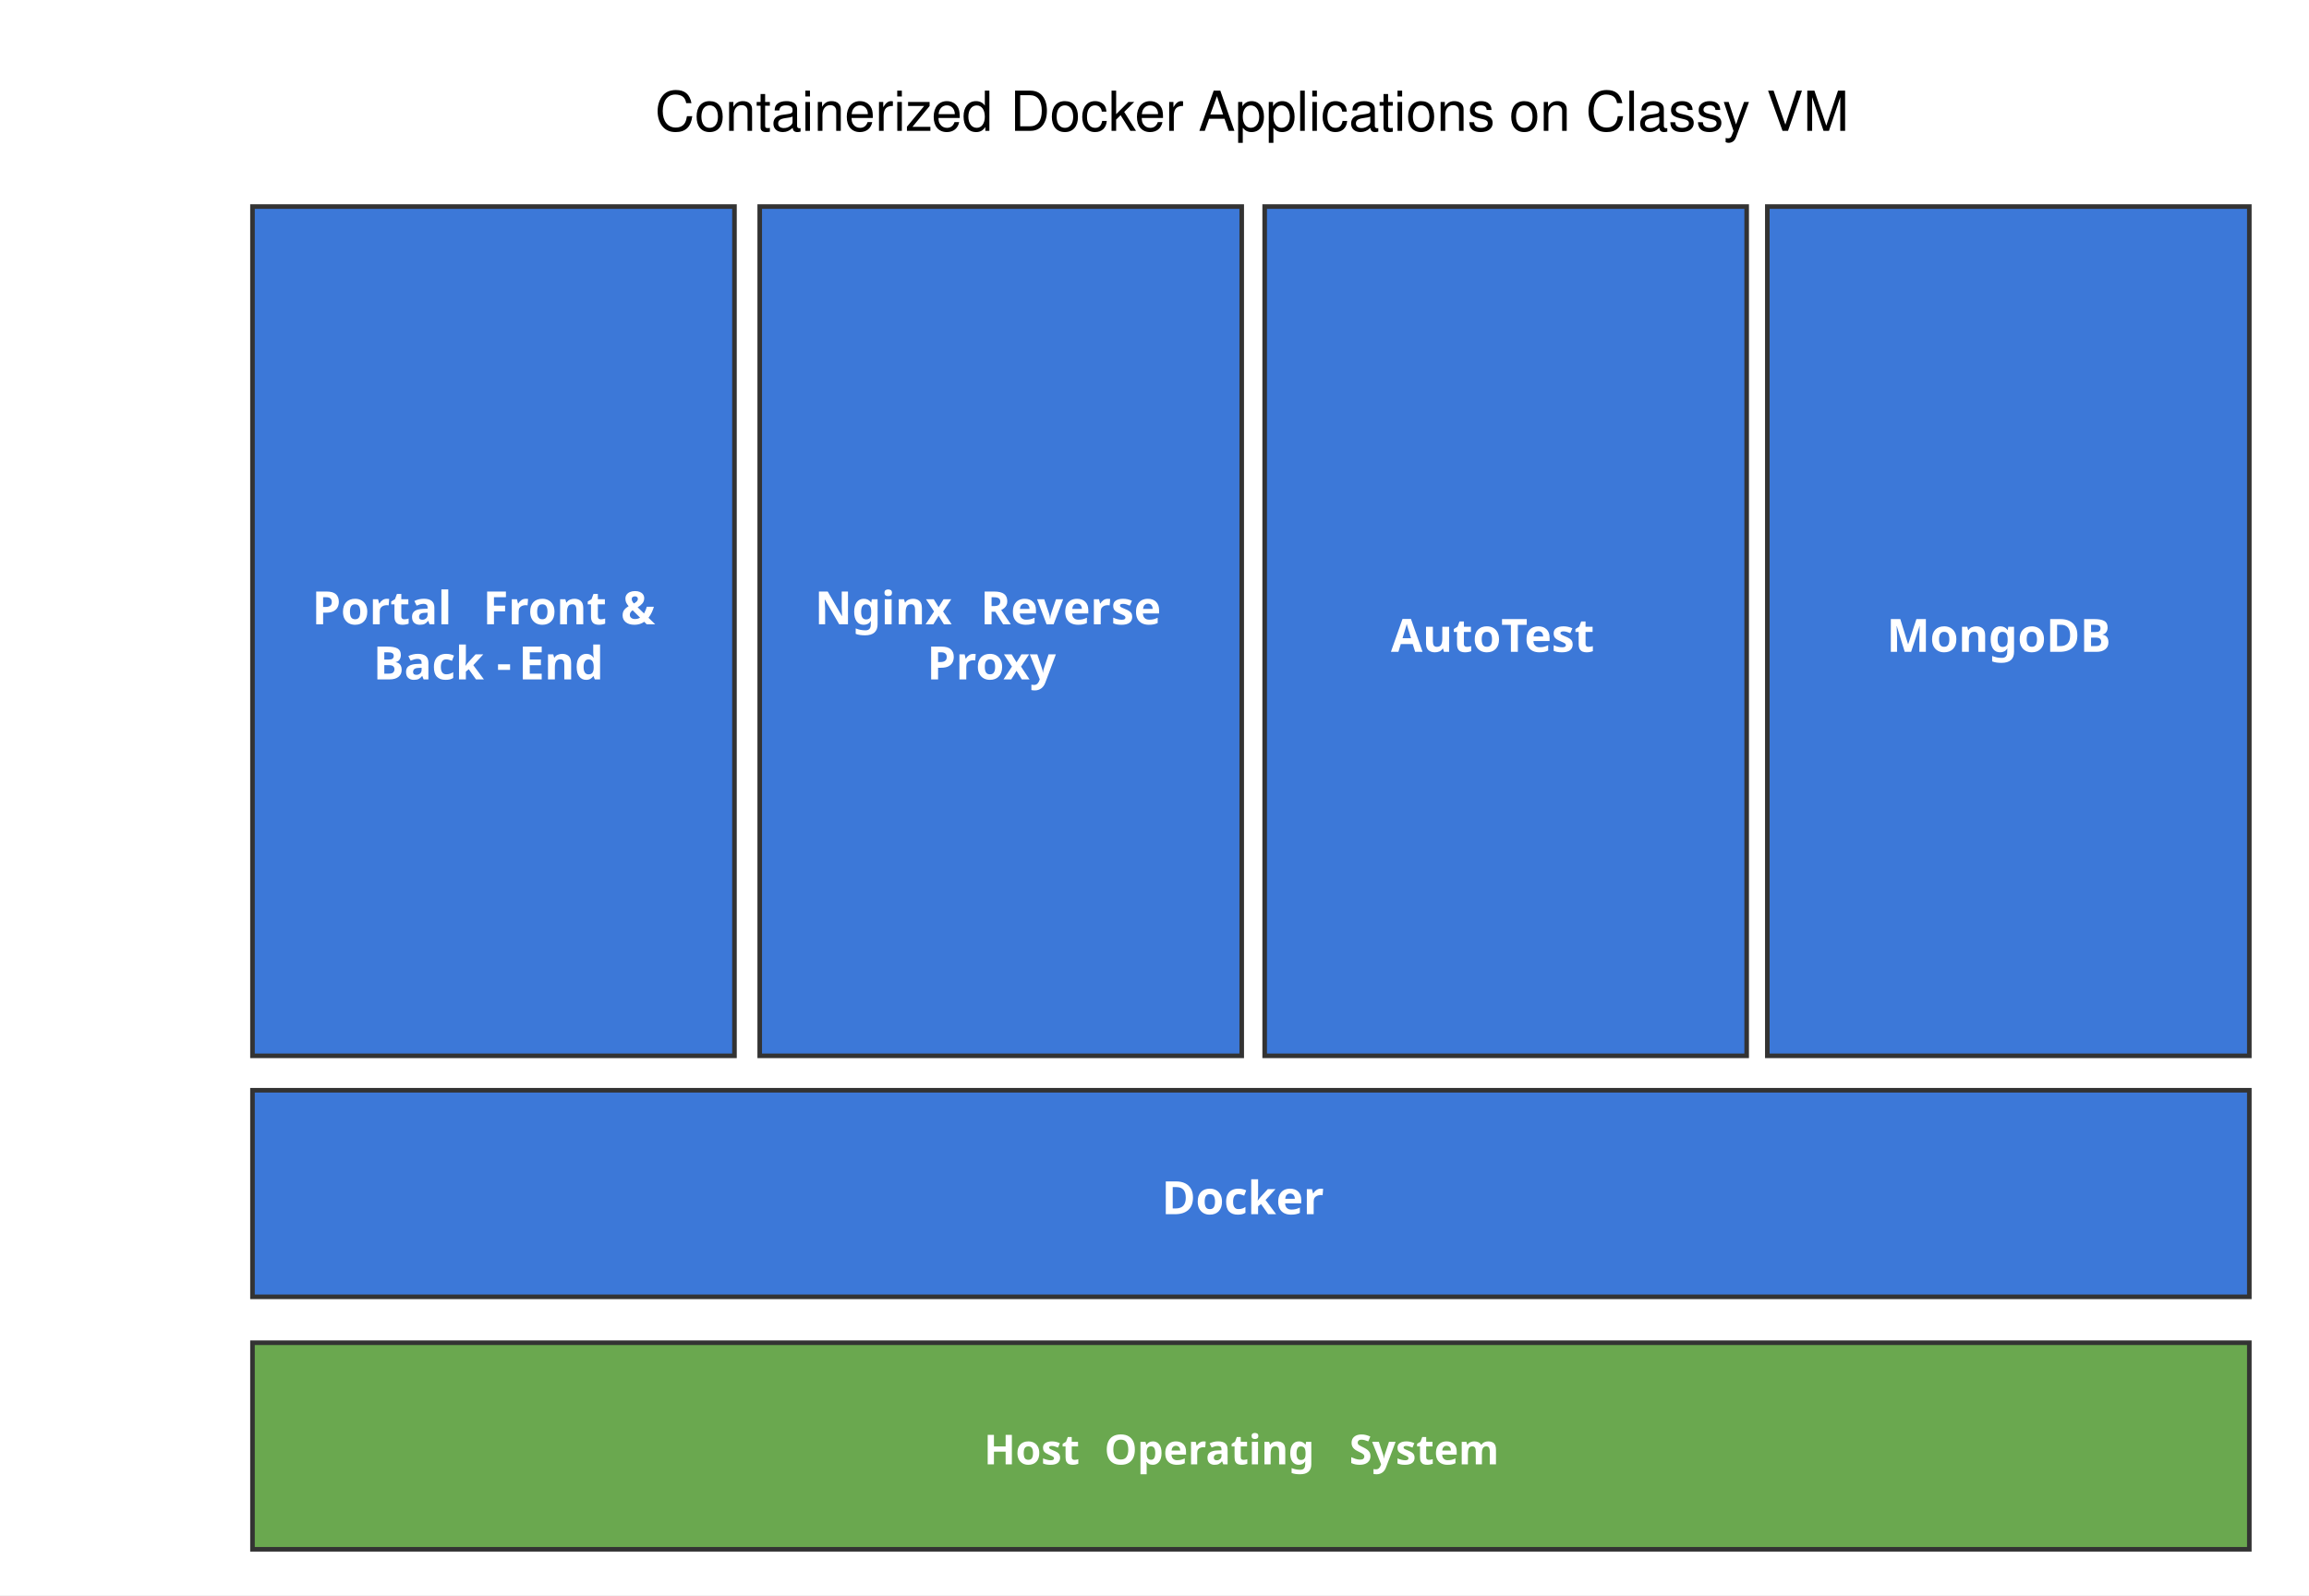
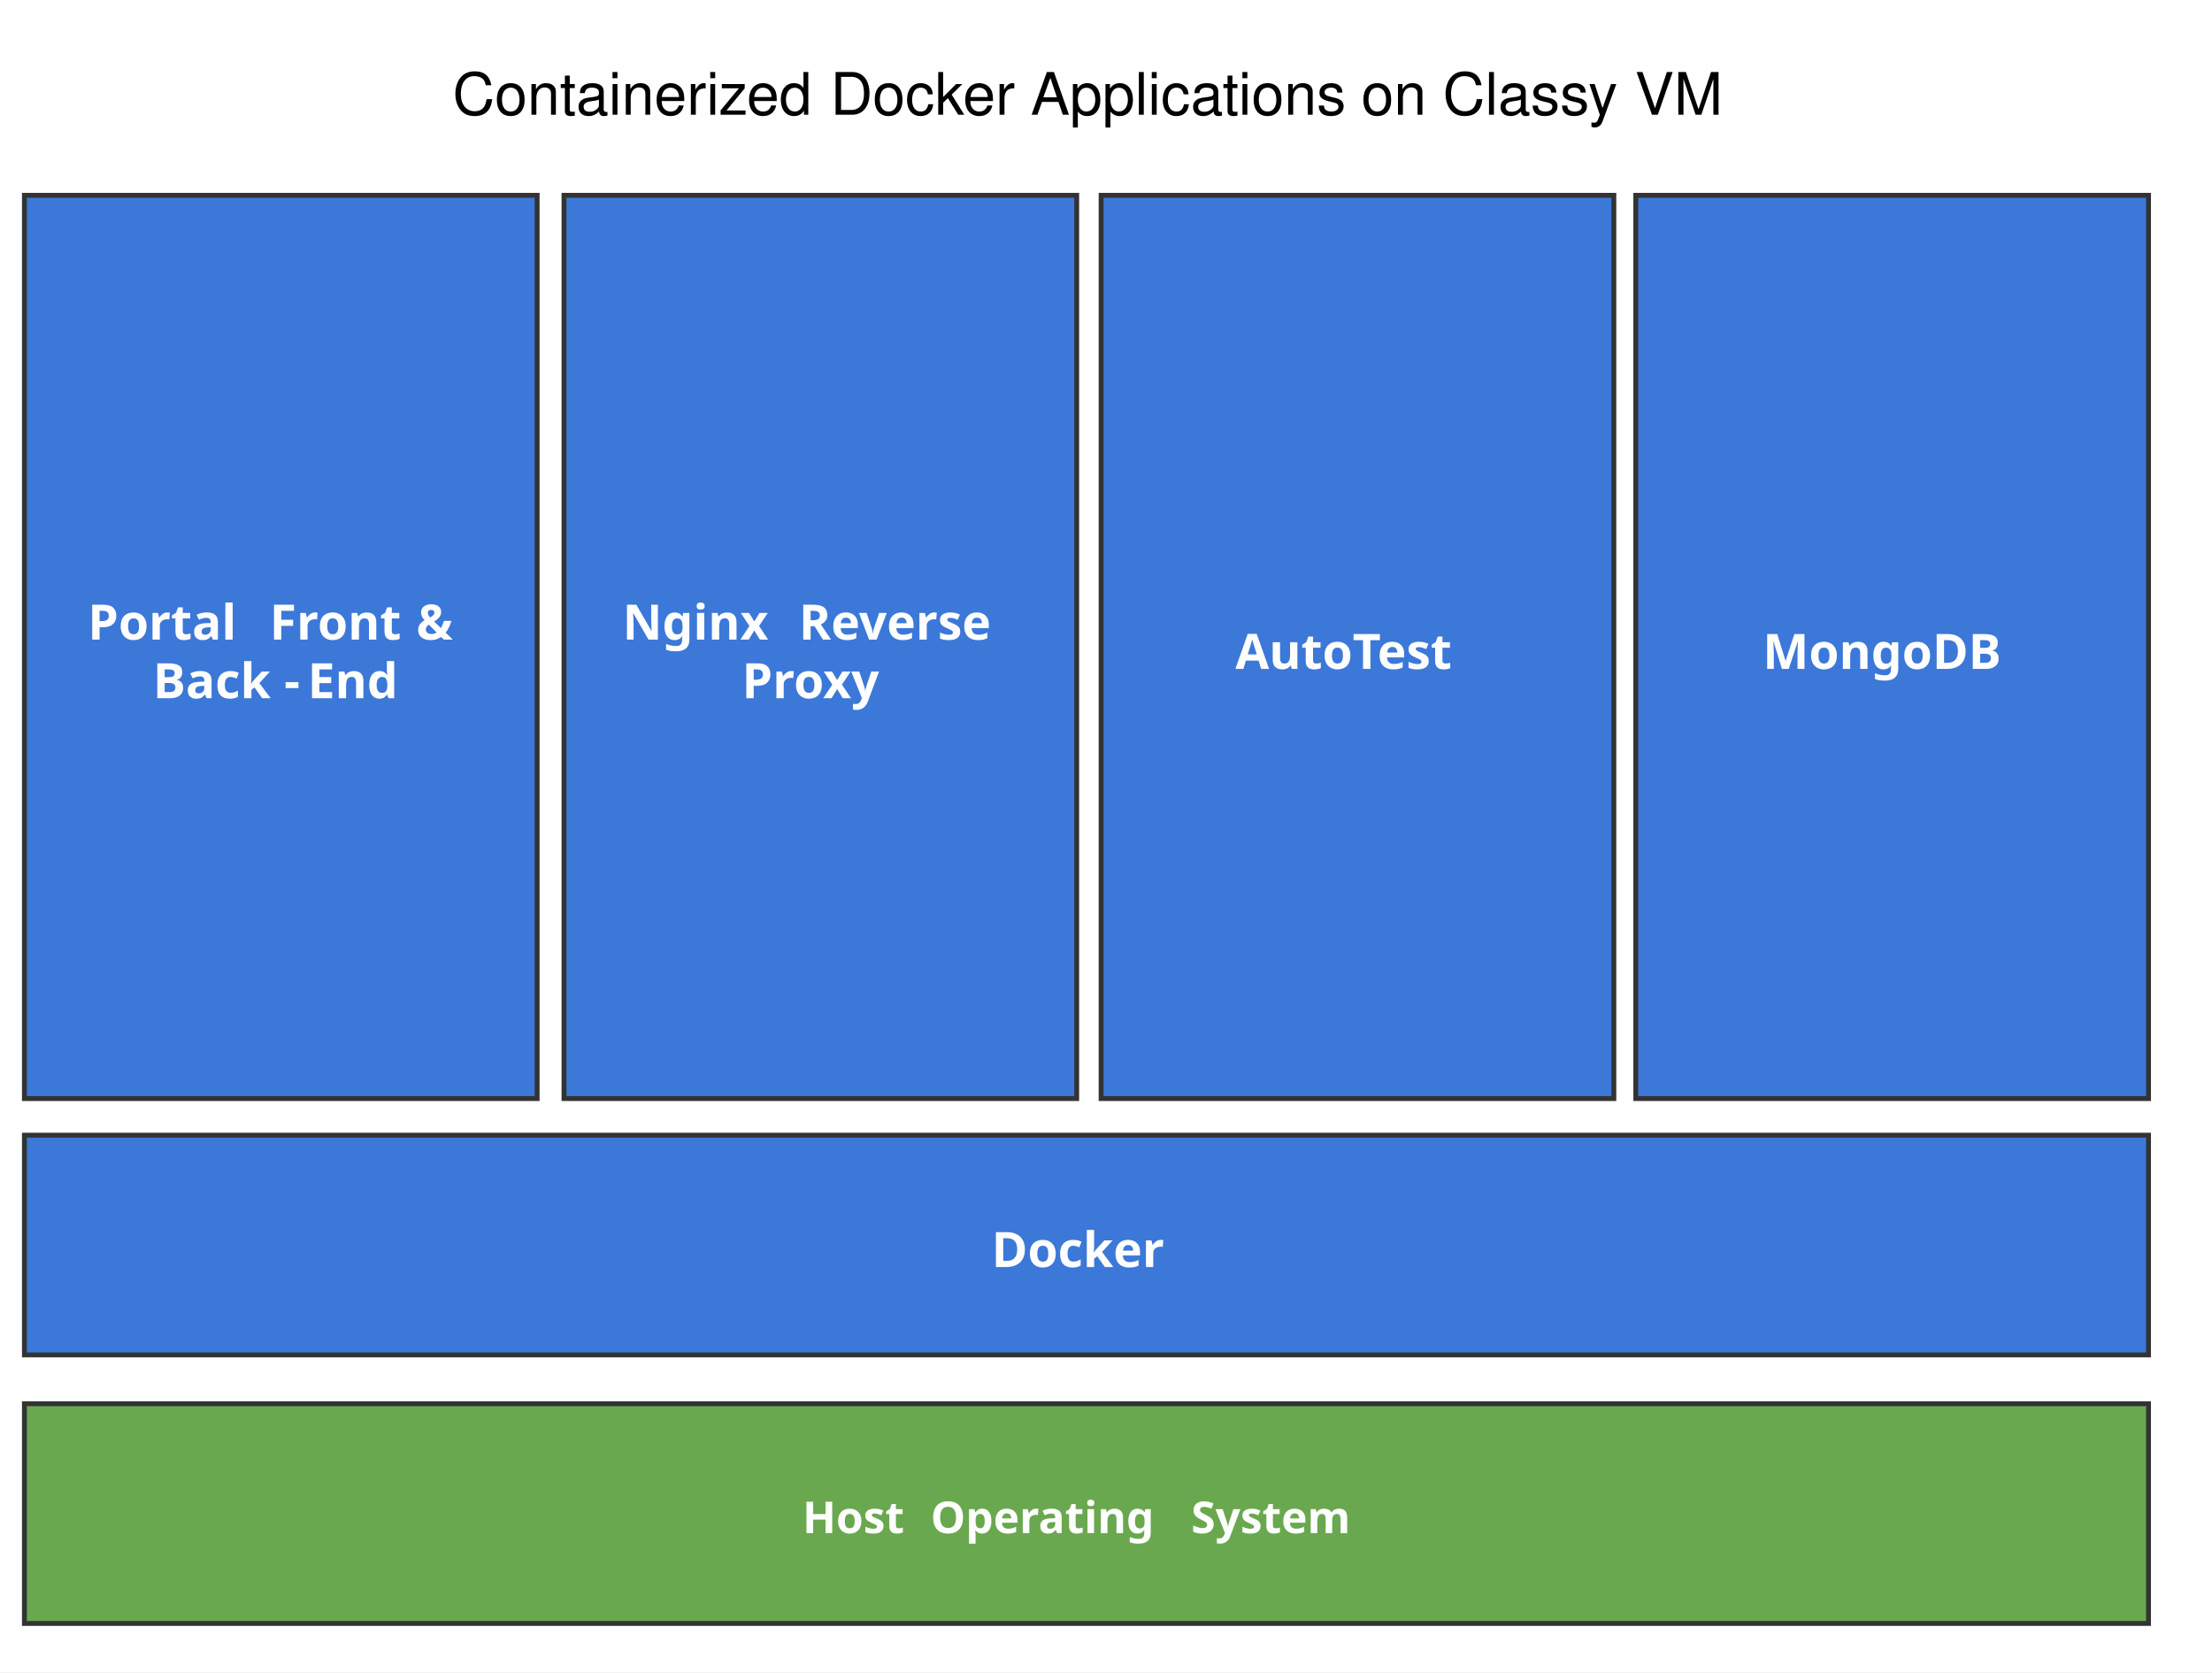
- <svg xmlns="http://www.w3.org/2000/svg" xmlns:html="http://www.w3.org/1999/xhtml" version="1.1" width="1006" height="695">
+ <svg xmlns="http://www.w3.org/2000/svg" xmlns:html="http://www.w3.org/1999/xhtml" version="1.1" width="906" height="685">
  <html:style />
  <defs />
  <g transform="translate(0,0)">
    <g>
-       <rect fill="#FFFFFF" stroke="none" x="0" y="0" width="1006" height="695" />
-     </g>
-     <g transform="translate(0,0) matrix(1,0,0,1,110,475)">
+       <rect fill="#FFFFFF" stroke="none" x="0" y="0" width="906" height="685" />
+     </g>
+     <g transform="translate(0,0) matrix(1,0,0,1,10,465)">
      <g>
        <g transform="translate(0,0) scale(8.7,0.9)">
          <g>
            <path fill="#3c78d8" stroke="none" stroke-dasharray="1.7976931348623157e+308" d="M 0 0 L 100 0 Q 100 0 100 0 L 100 100 Q 100 100 100 100 L 0 100 Q 0 100 0 100 L 0 0 Q 0 0 0 0 Z" />
            <g transform="scale(0.1149425,1.111111)">
              <path fill="none" stroke="none" stroke-dasharray="1.7976931348623157e+308" d="M 0 0 L 870 0 Q 870 0 870 0 L 870 90 Q 870 90 870 90 L 0 90 Q 0 90 0 90 L 0 0 Q 0 0 0 0 Z" />
              <path fill="none" stroke="#333333" stroke-dasharray="1.7976931348623157e+308" d="M 0 0 L 870 0 Q 870 0 870 0 L 870 90 Q 870 90 870 90 L 0 90 Q 0 90 0 90 L 0 0 Q 0 0 0 0 Z" stroke-miterlimit="10" stroke-width="2" />
            </g>
          </g>
        </g>
      </g>
    </g>
-     <g transform="matrix(1,0,0,1,120,508)">
+     <g transform="matrix(1,0,0,1,20,498)">
      <g>
        <g>
          <rect fill="rgb(0,0,0)" stroke="none" x="0" y="0" width="851" height="24" fill-opacity="0" />
        </g>
      </g>
      <g>
        <g>
          <rect fill="rgb(0,0,0)" stroke="none" x="0" y="0" width="851" height="24" fill-opacity="0" />
        </g>
      </g>
      <g>
        <g>
          <rect fill="rgb(0,0,0)" stroke="none" x="386.125" y="0" width="79" height="24" fill-opacity="0" />
        </g>
      </g>
      <g>
        <g>
          <rect fill="rgb(0,0,0)" stroke="none" x="386.125" y="0" width="79" height="24" fill-opacity="0" />
        </g>
        <text fill="rgb(255, 255, 255)" stroke="none" font-family="Verdana" font-size="20px" font-style="normal" font-weight="700" text-decoration="" line-height="24.25px" x="386.125" y="21">Docker</text>
      </g>
    </g>
-     <g transform="translate(0,0) matrix(1,0,0,1,110,585)">
+     <g transform="translate(0,0) matrix(1,0,0,1,10,575)">
      <g>
        <g transform="translate(0,0) scale(8.7,0.9)">
          <g>
            <path fill="#6aa84f" stroke="none" stroke-dasharray="1.7976931348623157e+308" d="M 0 0 L 100 0 Q 100 0 100 0 L 100 100 Q 100 100 100 100 L 0 100 Q 0 100 0 100 L 0 0 Q 0 0 0 0 Z" />
            <g transform="scale(0.1149425,1.111111)">
              <path fill="none" stroke="none" stroke-dasharray="1.7976931348623157e+308" d="M 0 0 L 870 0 Q 870 0 870 0 L 870 90 Q 870 90 870 90 L 0 90 Q 0 90 0 90 L 0 0 Q 0 0 0 0 Z" />
              <path fill="none" stroke="#333333" stroke-dasharray="1.7976931348623157e+308" d="M 0 0 L 870 0 Q 870 0 870 0 L 870 90 Q 870 90 870 90 L 0 90 Q 0 90 0 90 L 0 0 Q 0 0 0 0 Z" stroke-miterlimit="10" stroke-width="2" />
            </g>
          </g>
        </g>
      </g>
    </g>
-     <g transform="matrix(1,0,0,1,120,619)">
+     <g transform="matrix(1,0,0,1,20,609)">
      <g>
        <g>
          <rect fill="rgb(0,0,0)" stroke="none" x="0" y="0" width="851" height="22" fill-opacity="0" />
        </g>
      </g>
      <g>
        <g>
          <rect fill="rgb(0,0,0)" stroke="none" x="0" y="0" width="851" height="22" fill-opacity="0" />
        </g>
      </g>
      <g>
        <g>
          <rect fill="rgb(0,0,0)" stroke="none" x="308.703" y="0" width="233" height="22" fill-opacity="0" />
        </g>
      </g>
      <g>
        <g>
          <rect fill="rgb(0,0,0)" stroke="none" x="308.703" y="0" width="233" height="22" fill-opacity="0" />
        </g>
        <text fill="rgb(255, 255, 255)" stroke="none" font-family="Verdana" font-size="18px" font-style="normal" font-weight="700" text-decoration="" line-height="22px" x="308.703" y="19">Host</text>
        <text fill="rgb(255, 255, 255)" stroke="none" font-family="Verdana" font-size="18px" font-style="normal" font-weight="700" text-decoration="" line-height="22px" x="361.156" y="19">Operating</text>
        <text fill="rgb(255, 255, 255)" stroke="none" font-family="Verdana" font-size="18px" font-style="normal" font-weight="700" text-decoration="" line-height="22px" x="467.891" y="19">System</text>
      </g>
    </g>
-     <g transform="translate(0,0) matrix(1,0,0,1,770,90)">
-       <g>
-         <g transform="translate(0,0) scale(2.1,3.7)">
-           <g>
-             <path fill="#3c78d8" stroke="none" stroke-dasharray="1.7976931348623157e+308" d="M 0 0 L 100 0 Q 100 0 100 0 L 100 100 Q 100 100 100 100 L 0 100 Q 0 100 0 100 L 0 0 Q 0 0 0 0 Z" />
-             <g transform="scale(0.4761905,0.2702703)">
-               <path fill="none" stroke="none" stroke-dasharray="1.7976931348623157e+308" d="M 0 0 L 210 0 Q 210 0 210 0 L 210 370 Q 210 370 210 370 L 0 370 Q 0 370 0 370 L 0 0 Q 0 0 0 0 Z" />
-               <path fill="none" stroke="#333333" stroke-dasharray="1.7976931348623157e+308" d="M 0 0 L 210 0 Q 210 0 210 0 L 210 370 Q 210 370 210 370 L 0 370 Q 0 370 0 370 L 0 0 Q 0 0 0 0 Z" stroke-miterlimit="10" stroke-width="2" />
-             </g>
-           </g>
-         </g>
-       </g>
-     </g>
-     <g transform="matrix(1,0,0,1,781,263)">
+     <g transform="translate(0,0) matrix(1,0,0,1,670,80)">
+       <g>
+         <g transform="translate(0,0) scale(2.1,3.7)">
+           <g>
+             <path fill="#3c78d8" stroke="none" stroke-dasharray="1.7976931348623157e+308" d="M 0 0 L 100 0 Q 100 0 100 0 L 100 100 Q 100 100 100 100 L 0 100 Q 0 100 0 100 L 0 0 Q 0 0 0 0 Z" />
+             <g transform="scale(0.4761905,0.2702703)">
+               <path fill="none" stroke="none" stroke-dasharray="1.7976931348623157e+308" d="M 0 0 L 210 0 Q 210 0 210 0 L 210 370 Q 210 370 210 370 L 0 370 Q 0 370 0 370 L 0 0 Q 0 0 0 0 Z" />
+               <path fill="none" stroke="#333333" stroke-dasharray="1.7976931348623157e+308" d="M 0 0 L 210 0 Q 210 0 210 0 L 210 370 Q 210 370 210 370 L 0 370 Q 0 370 0 370 L 0 0 Q 0 0 0 0 Z" stroke-miterlimit="10" stroke-width="2" />
+             </g>
+           </g>
+         </g>
+       </g>
+     </g>
+     <g transform="matrix(1,0,0,1,681,253)">
      <g>
        <g>
          <rect fill="rgb(0,0,0)" stroke="none" x="0" y="0" width="189" height="24" fill-opacity="0" />
        </g>
      </g>
      <g>
        <g>
          <rect fill="rgb(0,0,0)" stroke="none" x="0" y="0" width="189" height="24" fill-opacity="0" />
        </g>
      </g>
      <g>
        <g>
          <rect fill="rgb(0,0,0)" stroke="none" x="41.016" y="0" width="107" height="24" fill-opacity="0" />
        </g>
        <text fill="rgb(255, 255, 255)" stroke="none" font-family="Verdana" font-size="20px" font-style="normal" font-weight="700" text-decoration="" line-height="24.25px" x="41.016" y="21">MongoDB</text>
      </g>
    </g>
-     <g transform="translate(0,0) matrix(1,0,0,1,110,90)">
-       <g>
-         <g transform="translate(0,0) scale(2.1,3.7)">
-           <g>
-             <path fill="#3c78d8" stroke="none" stroke-dasharray="1.7976931348623157e+308" d="M 0 0 L 100 0 Q 100 0 100 0 L 100 100 Q 100 100 100 100 L 0 100 Q 0 100 0 100 L 0 0 Q 0 0 0 0 Z" />
-             <g transform="scale(0.4761905,0.2702703)">
-               <path fill="none" stroke="none" stroke-dasharray="1.7976931348623157e+308" d="M 0 0 L 210 0 Q 210 0 210 0 L 210 370 Q 210 370 210 370 L 0 370 Q 0 370 0 370 L 0 0 Q 0 0 0 0 Z" />
-               <path fill="none" stroke="#333333" stroke-dasharray="1.7976931348623157e+308" d="M 0 0 L 210 0 Q 210 0 210 0 L 210 370 Q 210 370 210 370 L 0 370 Q 0 370 0 370 L 0 0 Q 0 0 0 0 Z" stroke-miterlimit="10" stroke-width="2" />
-             </g>
-           </g>
-         </g>
-       </g>
-     </g>
-     <g transform="matrix(1,0,0,1,121,251)">
+     <g transform="translate(0,0) matrix(1,0,0,1,10,80)">
+       <g>
+         <g transform="translate(0,0) scale(2.1,3.7)">
+           <g>
+             <path fill="#3c78d8" stroke="none" stroke-dasharray="1.7976931348623157e+308" d="M 0 0 L 100 0 Q 100 0 100 0 L 100 100 Q 100 100 100 100 L 0 100 Q 0 100 0 100 L 0 0 Q 0 0 0 0 Z" />
+             <g transform="scale(0.4761905,0.2702703)">
+               <path fill="none" stroke="none" stroke-dasharray="1.7976931348623157e+308" d="M 0 0 L 210 0 Q 210 0 210 0 L 210 370 Q 210 370 210 370 L 0 370 Q 0 370 0 370 L 0 0 Q 0 0 0 0 Z" />
+               <path fill="none" stroke="#333333" stroke-dasharray="1.7976931348623157e+308" d="M 0 0 L 210 0 Q 210 0 210 0 L 210 370 Q 210 370 210 370 L 0 370 Q 0 370 0 370 L 0 0 Q 0 0 0 0 Z" stroke-miterlimit="10" stroke-width="2" />
+             </g>
+           </g>
+         </g>
+       </g>
+     </g>
+     <g transform="matrix(1,0,0,1,21,241)">
      <g>
        <g>
          <rect fill="rgb(0,0,0)" stroke="none" x="0" y="0" width="189" height="48" fill-opacity="0" />
        </g>
      </g>
      <g>
        <g>
          <rect fill="rgb(0,0,0)" stroke="none" x="0" y="0" width="189" height="48" fill-opacity="0" />
        </g>
      </g>
      <g>
        <g>
          <rect fill="rgb(0,0,0)" stroke="none" x="14.969" y="0" width="159" height="48" fill-opacity="0" />
        </g>
        <text fill="rgb(255, 255, 255)" stroke="none" font-family="Verdana" font-size="20px" font-style="normal" font-weight="700" text-decoration="" line-height="24.25px" x="14.969" y="21">Portal</text>
        <text fill="rgb(255, 255, 255)" stroke="none" font-family="Verdana" font-size="20px" font-style="normal" font-weight="700" text-decoration="" line-height="24.25px" x="89.438" y="21">Front</text>
        <text fill="rgb(255, 255, 255)" stroke="none" font-family="Verdana" font-size="20px" font-style="normal" font-weight="700" text-decoration="" line-height="24.25px" x="149.469" y="21"> &amp;</text>
        <text fill="rgb(255, 255, 255)" stroke="none" font-family="Verdana" font-size="20px" font-style="normal" font-weight="700" text-decoration="" line-height="24.25px" x="41.625" y="45">Back</text>
        <text fill="rgb(255, 255, 255)" stroke="none" font-family="Verdana" font-size="20px" font-style="normal" font-weight="700" text-decoration="" line-height="24.25px" x="95.391" y="45">-</text>
        <text fill="rgb(255, 255, 255)" stroke="none" font-family="Verdana" font-size="20px" font-style="normal" font-weight="700" text-decoration="" line-height="24.25px" x="105" y="45">End</text>
      </g>
    </g>
-     <g transform="translate(0,0) matrix(1,0,0,1,331,90)">
-       <g>
-         <g transform="translate(0,0) scale(2.1,3.7)">
-           <g>
-             <path fill="#3c78d8" stroke="none" stroke-dasharray="1.7976931348623157e+308" d="M 0 0 L 100 0 Q 100 0 100 0 L 100 100 Q 100 100 100 100 L 0 100 Q 0 100 0 100 L 0 0 Q 0 0 0 0 Z" />
-             <g transform="scale(0.4761905,0.2702703)">
-               <path fill="none" stroke="none" stroke-dasharray="1.7976931348623157e+308" d="M 0 0 L 210 0 Q 210 0 210 0 L 210 370 Q 210 370 210 370 L 0 370 Q 0 370 0 370 L 0 0 Q 0 0 0 0 Z" />
-               <path fill="none" stroke="#333333" stroke-dasharray="1.7976931348623157e+308" d="M 0 0 L 210 0 Q 210 0 210 0 L 210 370 Q 210 370 210 370 L 0 370 Q 0 370 0 370 L 0 0 Q 0 0 0 0 Z" stroke-miterlimit="10" stroke-width="2" />
-             </g>
-           </g>
-         </g>
-       </g>
-     </g>
-     <g transform="matrix(1,0,0,1,342,251)">
+     <g transform="translate(0,0) matrix(1,0,0,1,231,80)">
+       <g>
+         <g transform="translate(0,0) scale(2.1,3.7)">
+           <g>
+             <path fill="#3c78d8" stroke="none" stroke-dasharray="1.7976931348623157e+308" d="M 0 0 L 100 0 Q 100 0 100 0 L 100 100 Q 100 100 100 100 L 0 100 Q 0 100 0 100 L 0 0 Q 0 0 0 0 Z" />
+             <g transform="scale(0.4761905,0.2702703)">
+               <path fill="none" stroke="none" stroke-dasharray="1.7976931348623157e+308" d="M 0 0 L 210 0 Q 210 0 210 0 L 210 370 Q 210 370 210 370 L 0 370 Q 0 370 0 370 L 0 0 Q 0 0 0 0 Z" />
+               <path fill="none" stroke="#333333" stroke-dasharray="1.7976931348623157e+308" d="M 0 0 L 210 0 Q 210 0 210 0 L 210 370 Q 210 370 210 370 L 0 370 Q 0 370 0 370 L 0 0 Q 0 0 0 0 Z" stroke-miterlimit="10" stroke-width="2" />
+             </g>
+           </g>
+         </g>
+       </g>
+     </g>
+     <g transform="matrix(1,0,0,1,242,241)">
      <g>
        <g>
          <rect fill="rgb(0,0,0)" stroke="none" x="0" y="0" width="189" height="48" fill-opacity="0" />
        </g>
      </g>
      <g>
        <g>
          <rect fill="rgb(0,0,0)" stroke="none" x="0" y="0" width="189" height="48" fill-opacity="0" />
        </g>
      </g>
      <g>
        <g>
          <rect fill="rgb(0,0,0)" stroke="none" x="13" y="0" width="163" height="48" fill-opacity="0" />
        </g>
        <text fill="rgb(255, 255, 255)" stroke="none" font-family="Verdana" font-size="20px" font-style="normal" font-weight="700" text-decoration="" line-height="24.25px" x="13" y="21">Nginx</text>
        <text fill="rgb(255, 255, 255)" stroke="none" font-family="Verdana" font-size="20px" font-style="normal" font-weight="700" text-decoration="" line-height="24.25px" x="85.203" y="21">Reverse</text>
        <text fill="rgb(255, 255, 255)" stroke="none" font-family="Verdana" font-size="20px" font-style="normal" font-weight="700" text-decoration="" line-height="24.25px" x="61.891" y="45">Proxy</text>
      </g>
    </g>
-     <g transform="translate(0,0) matrix(1,0,0,1,551,90)">
-       <g>
-         <g transform="translate(0,0) scale(2.1,3.7)">
-           <g>
-             <path fill="#3c78d8" stroke="none" stroke-dasharray="1.7976931348623157e+308" d="M 0 0 L 100 0 Q 100 0 100 0 L 100 100 Q 100 100 100 100 L 0 100 Q 0 100 0 100 L 0 0 Q 0 0 0 0 Z" />
-             <g transform="scale(0.4761905,0.2702703)">
-               <path fill="none" stroke="none" stroke-dasharray="1.7976931348623157e+308" d="M 0 0 L 210 0 Q 210 0 210 0 L 210 370 Q 210 370 210 370 L 0 370 Q 0 370 0 370 L 0 0 Q 0 0 0 0 Z" />
-               <path fill="none" stroke="#333333" stroke-dasharray="1.7976931348623157e+308" d="M 0 0 L 210 0 Q 210 0 210 0 L 210 370 Q 210 370 210 370 L 0 370 Q 0 370 0 370 L 0 0 Q 0 0 0 0 Z" stroke-miterlimit="10" stroke-width="2" />
-             </g>
-           </g>
-         </g>
-       </g>
-     </g>
-     <g transform="matrix(1,0,0,1,562,263)">
+     <g transform="translate(0,0) matrix(1,0,0,1,451,80)">
+       <g>
+         <g transform="translate(0,0) scale(2.1,3.7)">
+           <g>
+             <path fill="#3c78d8" stroke="none" stroke-dasharray="1.7976931348623157e+308" d="M 0 0 L 100 0 Q 100 0 100 0 L 100 100 Q 100 100 100 100 L 0 100 Q 0 100 0 100 L 0 0 Q 0 0 0 0 Z" />
+             <g transform="scale(0.4761905,0.2702703)">
+               <path fill="none" stroke="none" stroke-dasharray="1.7976931348623157e+308" d="M 0 0 L 210 0 Q 210 0 210 0 L 210 370 Q 210 370 210 370 L 0 370 Q 0 370 0 370 L 0 0 Q 0 0 0 0 Z" />
+               <path fill="none" stroke="#333333" stroke-dasharray="1.7976931348623157e+308" d="M 0 0 L 210 0 Q 210 0 210 0 L 210 370 Q 210 370 210 370 L 0 370 Q 0 370 0 370 L 0 0 Q 0 0 0 0 Z" stroke-miterlimit="10" stroke-width="2" />
+             </g>
+           </g>
+         </g>
+       </g>
+     </g>
+     <g transform="matrix(1,0,0,1,462,253)">
      <g>
        <g>
          <rect fill="rgb(0,0,0)" stroke="none" x="0" y="0" width="189" height="24" fill-opacity="0" />
        </g>
      </g>
      <g>
        <g>
          <rect fill="rgb(0,0,0)" stroke="none" x="0" y="0" width="189" height="24" fill-opacity="0" />
        </g>
      </g>
      <g>
        <g>
          <rect fill="rgb(0,0,0)" stroke="none" x="44" y="0" width="101" height="24" fill-opacity="0" />
        </g>
        <text fill="rgb(255, 255, 255)" stroke="none" font-family="Verdana" font-size="20px" font-style="normal" font-weight="700" text-decoration="" line-height="24.25px" x="44" y="21">AutoTest</text>
      </g>
    </g>
-     <g transform="matrix(1,0,0,1,259,37)">
+     <g transform="matrix(1,0,0,1,159,27)">
      <g>
        <g>
          <rect fill="rgb(0,0,0)" stroke="none" x="0" y="0" width="573" height="58" fill-opacity="0" />
        </g>
      </g>
      <g>
        <g>
          <rect fill="rgb(0,0,0)" stroke="none" x="0" y="0" width="573" height="24" fill-opacity="0" />
        </g>
      </g>
      <g>
        <g>
          <rect fill="rgb(0,0,0)" stroke="none" x="26.359" y="-2" width="521" height="28" fill-opacity="0" />
        </g>
      </g>
      <g>
        <g>
          <rect fill="rgb(0,0,0)" stroke="none" x="26.359" y="-2" width="521" height="28" fill-opacity="0" />
        </g>
        <text fill="rgb(0, 0, 0)" stroke="none" font-family="Helvetica" font-size="24px" font-style="normal" font-weight="normal" text-decoration="" line-height="24px" x="26.359" y="20">Containerized</text>
        <text fill="rgb(0, 0, 0)" stroke="none" font-family="Helvetica" font-size="24px" font-style="normal" font-weight="normal" text-decoration="" line-height="24px" x="181.109" y="20">Docker</text>
        <text fill="rgb(0, 0, 0)" stroke="none" font-family="Helvetica" font-size="24px" font-style="normal" font-weight="normal" text-decoration="" line-height="24px" x="263.141" y="20">Applications</text>
        <text fill="rgb(0, 0, 0)" stroke="none" font-family="Helvetica" font-size="24px" font-style="normal" font-weight="normal" text-decoration="" line-height="24px" x="398.562" y="20">on</text>
        <text fill="rgb(0, 0, 0)" stroke="none" font-family="Helvetica" font-size="24px" font-style="normal" font-weight="normal" text-decoration="" line-height="24px" x="431.922" y="20">Classy</text>
        <text fill="rgb(0, 0, 0)" stroke="none" font-family="Helvetica" font-size="24px" font-style="normal" font-weight="normal" text-decoration="" line-height="24px" x="510.609" y="20">VM</text>
      </g>
    </g>
  </g>
</svg>
